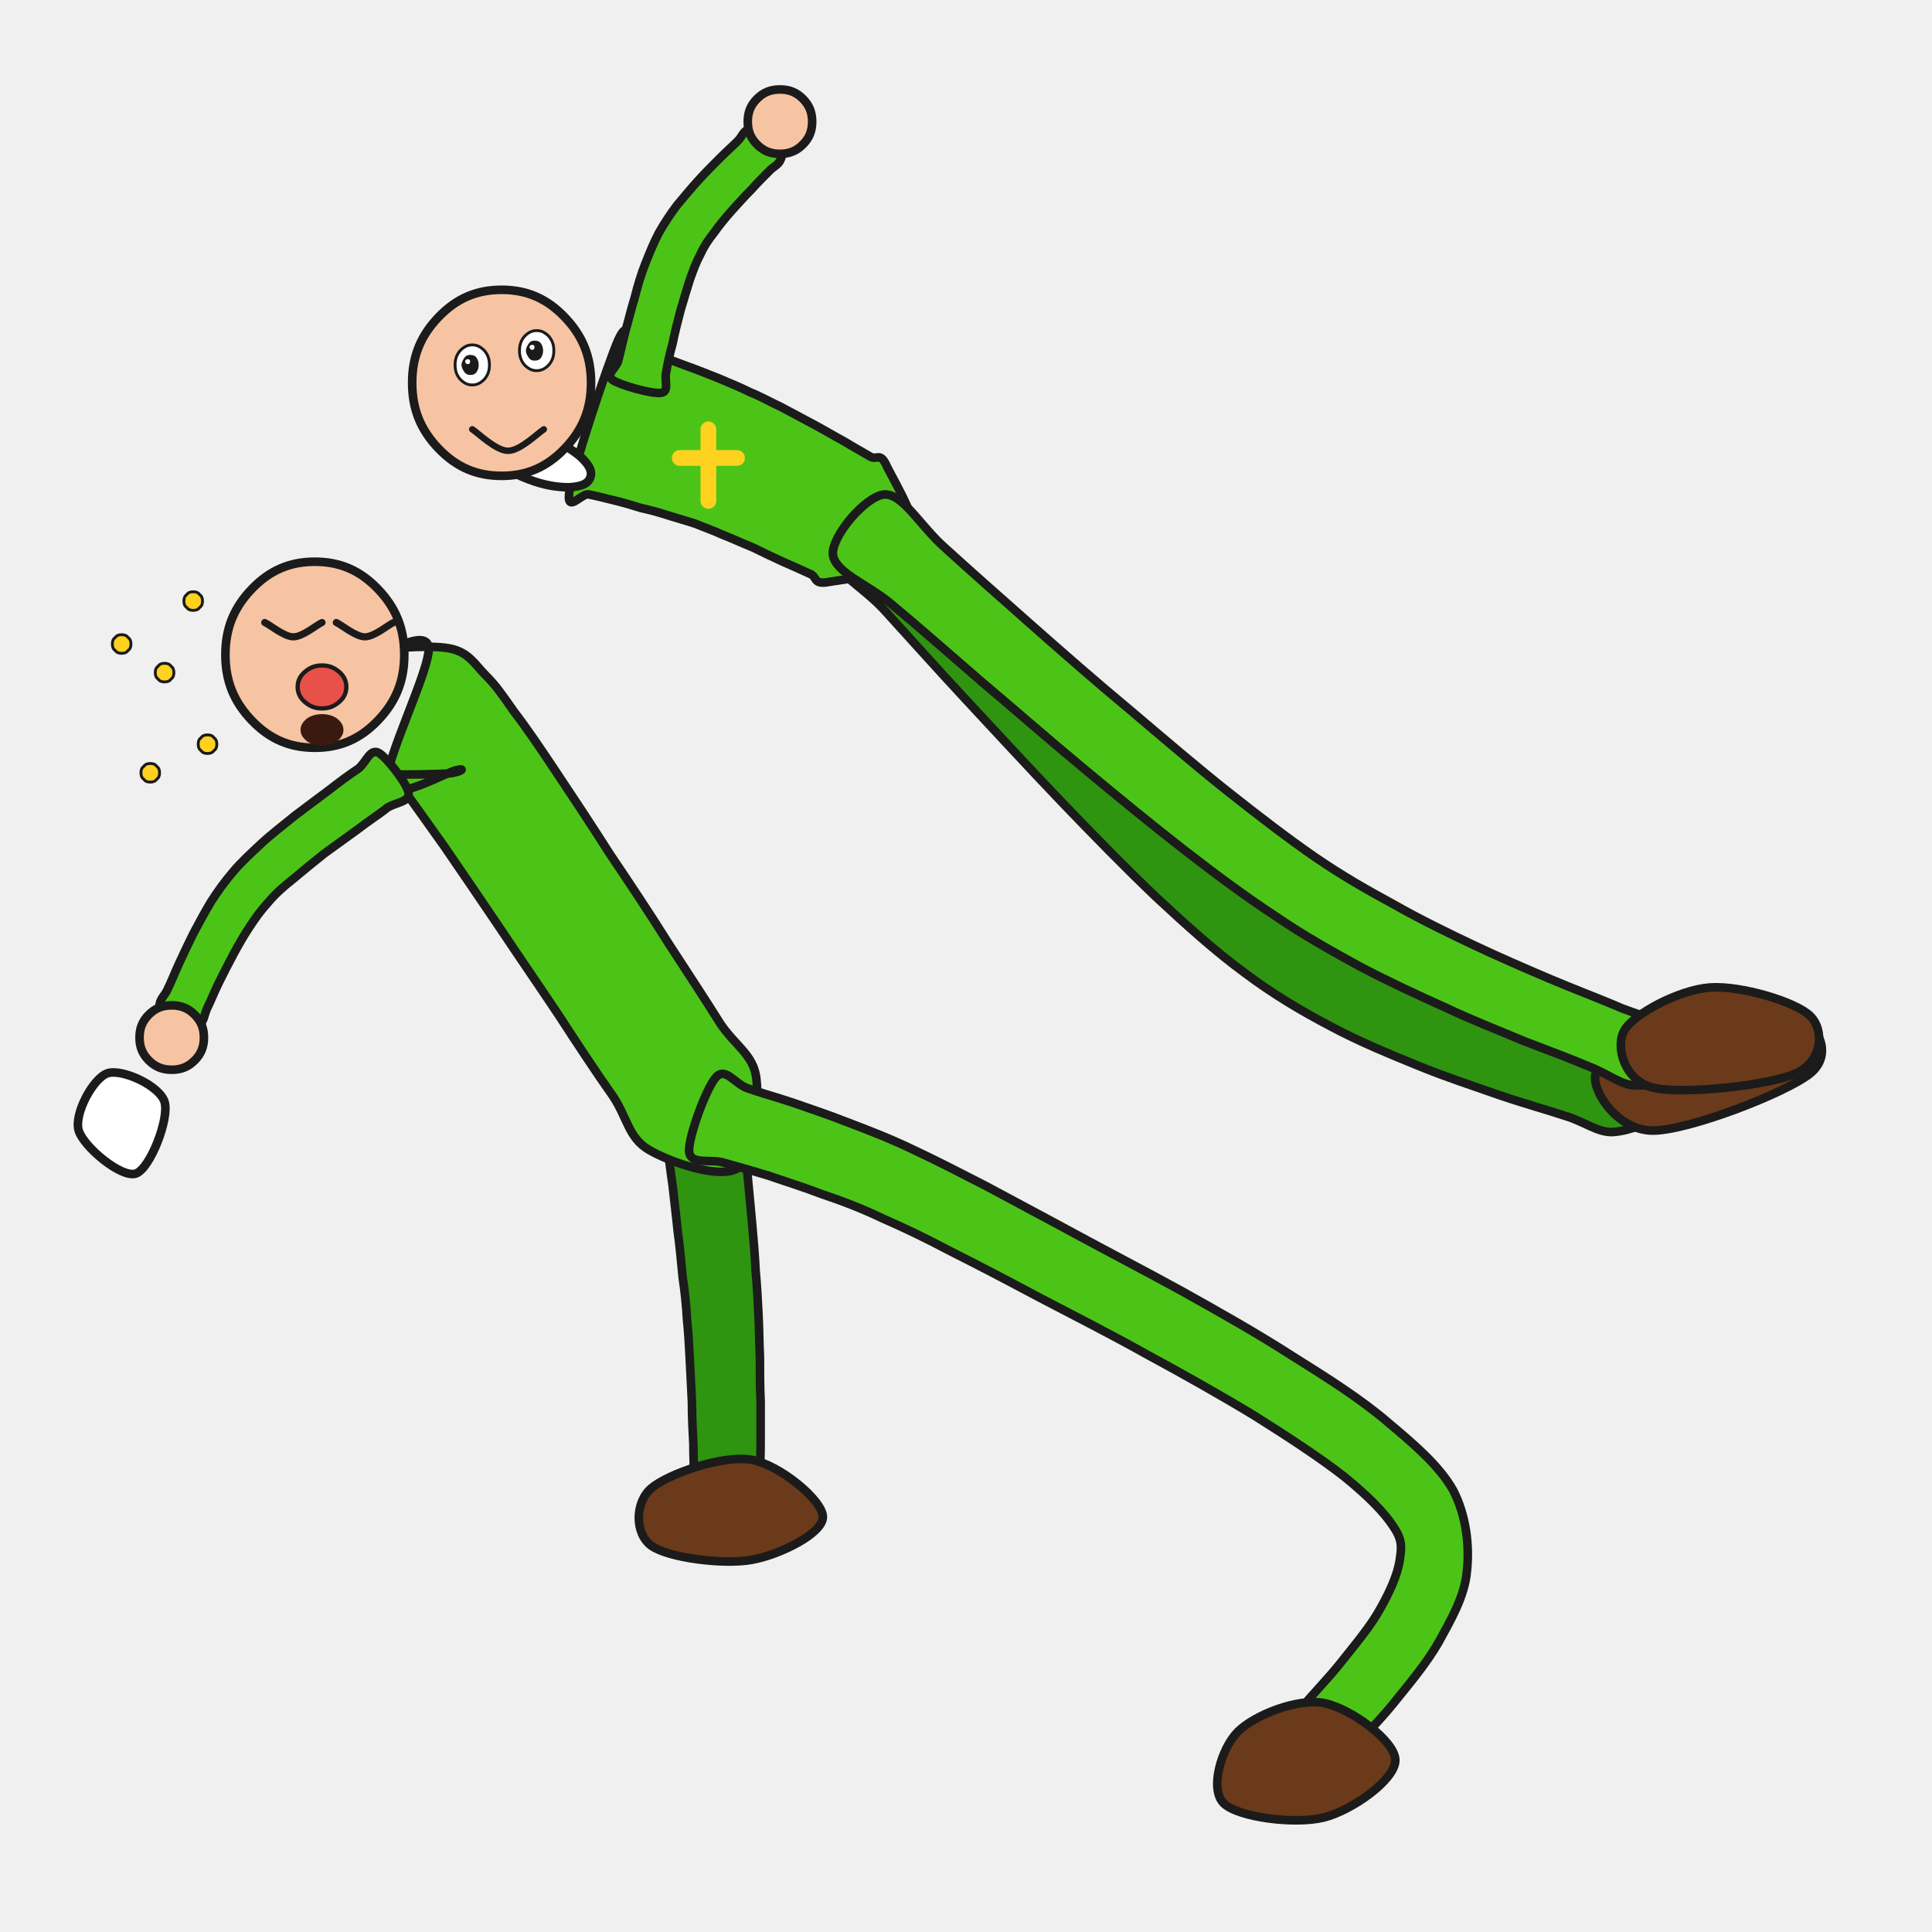
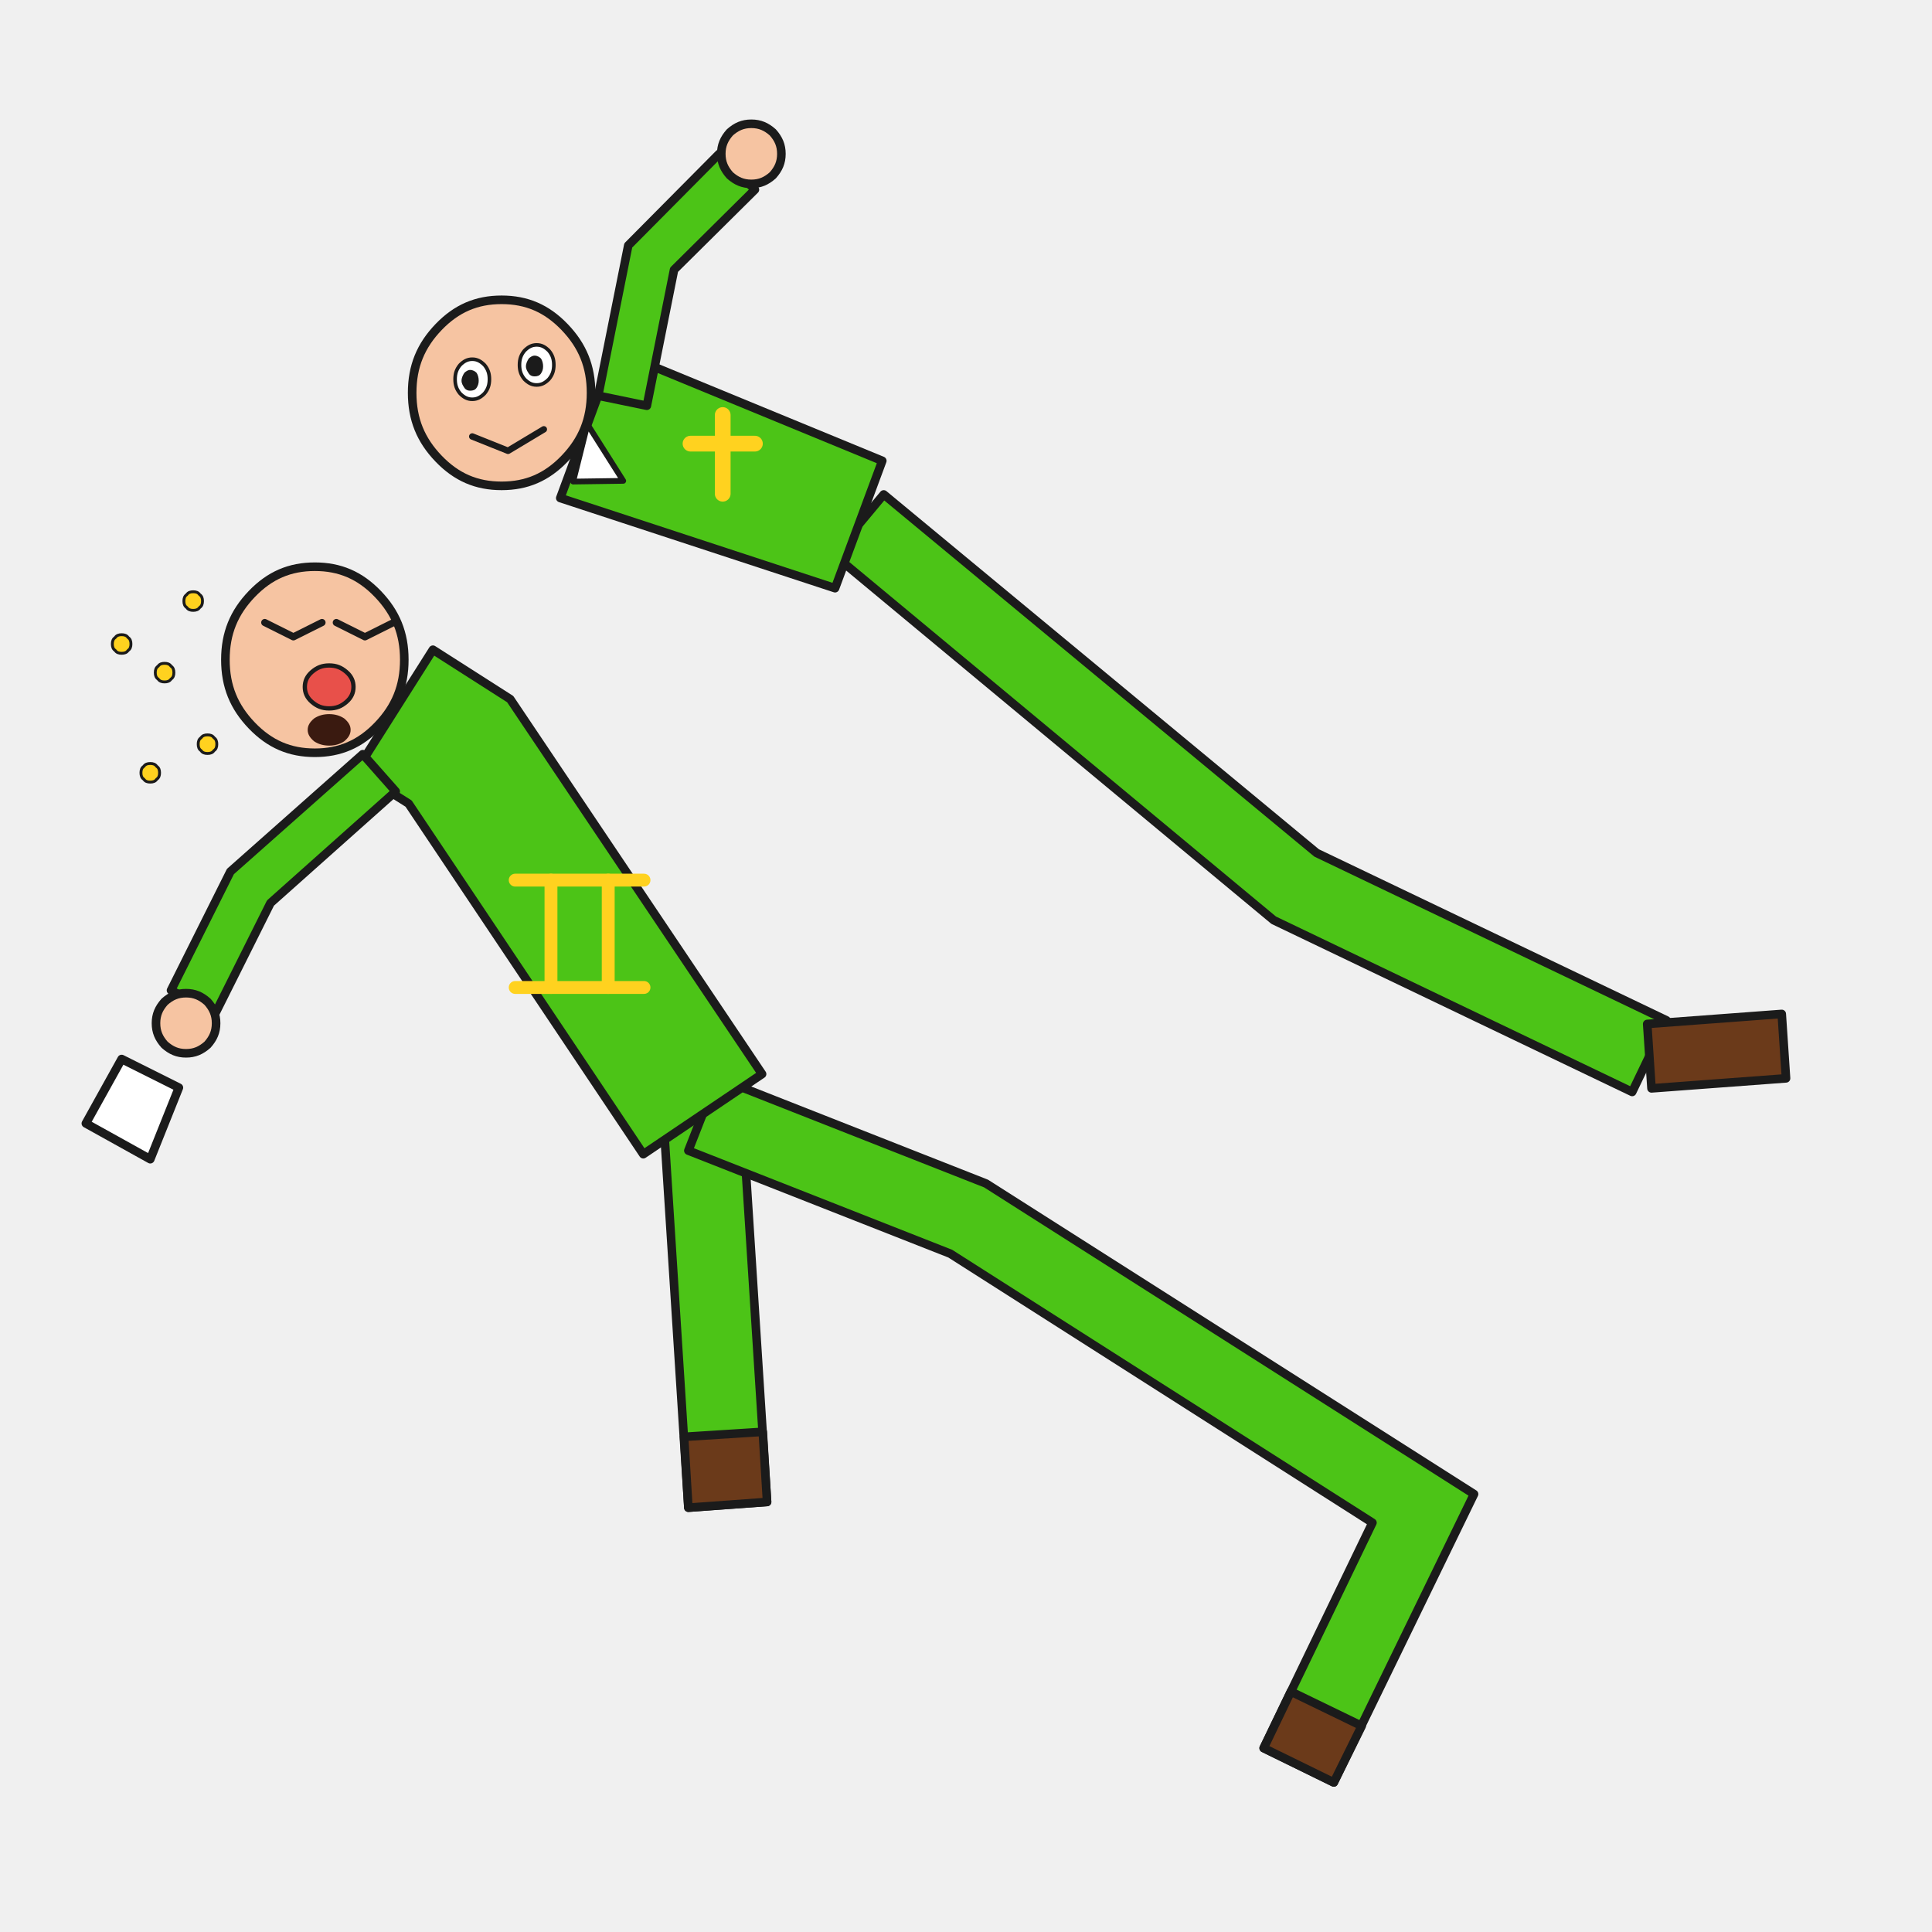
<svg xmlns="http://www.w3.org/2000/svg" viewBox="-135 -150 270 270">
-   <path d="M -19 -72.9 C -19 -70.3 -14.3 -68 -11.2 -64.5 C -8 -61 -4 -56.5 0.1 -52.1 C 4.2 -47.7 8.8 -42.7 13.2 -38.1 C 17.6 -33.5 22.3 -28.7 26.6 -24.6 C 30.9 -20.6 34.9 -17 39 -14 C 43 -11 46.9 -8.7 50.9 -6.6 C 55 -4.4 59.2 -2.7 63.1 -1.1 C 67 0.5 71 1.8 74.4 3 C 77.9 4.2 81.2 5.1 83.9 6 C 86.5 6.8 88.3 8.3 90.4 8.2 C 92.4 8.1 95.7 7 96.2 5.6 C 96.7 4.2 95.2 1.2 93.6 -0.2 C 92.1 -1.6 89.4 -1.8 86.7 -2.8 C 84.1 -3.7 80.8 -4.7 77.4 -5.9 C 74.1 -7.1 70.4 -8.4 66.7 -9.9 C 63.1 -11.5 59.2 -13.2 55.6 -15.2 C 51.9 -17.2 48.7 -19.2 45 -22 C 41.4 -24.8 37.7 -28.1 33.7 -32 C 29.6 -35.9 25 -40.7 20.7 -45.2 C 16.5 -49.8 11.9 -54.8 8 -59.2 C 4 -63.7 0 -68.2 -3.1 -71.7 C -6.3 -75.3 -8.3 -80.3 -11 -80.5 C -13.6 -80.7 -19 -75.6 -19 -72.9 Z" fill="#2f9410" stroke="#1b1b1b" stroke-width="1.2" stroke-linejoin="round" stroke-linecap="round" />
-   <path d="M 88 0 C 88.7 -2.3 95.3 -4.7 100 -6 C 104.7 -7.3 113 -9 116 -8 C 119 -7 121.3 -2.7 118 0 C 114.7 2.7 101 8 96 8 C 91 8 87.3 2.3 88 0 Z" fill="#6b3a1a" stroke="#1b1b1b" stroke-width="1.2" stroke-linejoin="round" stroke-linecap="round" />
-   <path d="M -55.4 -81.5 C -56 -77.9 -53.7 -81.2 -52.7 -80.9 C -51.7 -80.7 -50.5 -80.4 -49.3 -80.1 C -48 -79.8 -46.7 -79.4 -45.4 -79 C -44 -78.7 -42.6 -78.3 -41.4 -77.9 C -40.1 -77.5 -39 -77.2 -37.8 -76.8 C -36.6 -76.3 -35.4 -75.9 -34.1 -75.3 C -32.8 -74.8 -31.3 -74.1 -29.8 -73.5 C -28.4 -72.8 -26.9 -72.1 -25.6 -71.5 C -24.2 -70.9 -22.9 -70.3 -21.8 -69.8 C -20.7 -69.4 -21.5 -68.2 -19 -68.7 C -16.6 -69.1 -8.3 -70 -7 -72.7 C -5.6 -75.4 -9.9 -82.5 -11 -84.7 C -12 -87 -12.4 -85.6 -13.4 -86.2 C -14.4 -86.8 -15.7 -87.5 -17 -88.3 C -18.3 -89 -19.8 -89.9 -21.3 -90.7 C -22.8 -91.5 -24.3 -92.3 -25.8 -93.1 C -27.3 -93.8 -28.7 -94.6 -30.2 -95.2 C -31.6 -95.9 -33.1 -96.5 -34.5 -97.1 C -36 -97.7 -37.5 -98.3 -38.9 -98.8 C -40.3 -99.3 -41.8 -99.9 -43 -100.3 C -44.3 -100.8 -45.5 -101.2 -46.4 -101.6 C -47.3 -101.9 -47.1 -105.8 -48.6 -102.5 C -50.1 -99.1 -54.7 -85.1 -55.4 -81.5 Z" fill="#4cc417" stroke="#1b1b1b" stroke-width="1.2" stroke-linejoin="round" stroke-linecap="round" />
-   <path d="M -18.6 -72.5 C -18.3 -69.9 -13.5 -68.3 -10.1 -65.3 C -6.6 -62.4 -2.3 -58.6 2.1 -54.8 C 6.5 -51.1 11.4 -46.8 16.1 -42.9 C 20.9 -38.9 25.9 -34.8 30.4 -31.3 C 34.9 -27.8 39.1 -24.7 43.2 -22 C 47.3 -19.2 51.1 -17.1 55.1 -14.9 C 59.1 -12.8 63.2 -10.9 67 -9.2 C 70.8 -7.4 74.7 -5.9 78 -4.5 C 81.4 -3.2 84.6 -2 87.2 -0.9 C 89.8 0.1 91.6 1.7 93.7 1.7 C 95.7 1.8 99 0.8 99.6 -0.6 C 100.2 -1.9 98.8 -5 97.3 -6.5 C 95.8 -8 93.3 -8.3 90.7 -9.5 C 88.1 -10.6 84.9 -11.8 81.6 -13.2 C 78.3 -14.6 74.6 -16.2 71 -17.9 C 67.4 -19.6 63.5 -21.5 59.8 -23.6 C 56.1 -25.6 52.6 -27.6 48.8 -30.2 C 44.9 -32.9 41 -35.9 36.7 -39.3 C 32.4 -42.7 27.5 -46.9 22.9 -50.8 C 18.2 -54.7 13.3 -59 9 -62.8 C 4.7 -66.6 0.4 -70.4 -3 -73.5 C -6.4 -76.5 -8.8 -81 -11.4 -80.9 C -14 -80.7 -18.8 -75.1 -18.6 -72.5 Z" fill="#4cc417" stroke="#1b1b1b" stroke-width="1.2" stroke-linejoin="round" stroke-linecap="round" />
-   <path d="M 92 -6 C 93.3 -8.3 99.7 -11.7 104 -12 C 108.3 -12.3 116 -10 118 -8 C 120 -6 119.7 -1.7 116 0 C 112.3 1.7 100 3 96 2 C 92 1 90.7 -3.7 92 -6 Z" fill="#6b3a1a" stroke="#1b1b1b" stroke-width="1.2" stroke-linejoin="round" stroke-linecap="round" />
-   <path d="M -42.6 -95.1 C -41.4 -95.3 -42.2 -96.9 -41.9 -98 C -41.7 -99.2 -41.4 -100.6 -41 -102 C -40.7 -103.5 -40.3 -105.1 -39.9 -106.6 C -39.5 -108 -39 -109.6 -38.6 -110.9 C -38.1 -112.3 -37.7 -113.4 -37.1 -114.5 C -36.6 -115.6 -36 -116.5 -35.2 -117.5 C -34.5 -118.5 -33.6 -119.6 -32.7 -120.6 C -31.8 -121.6 -30.9 -122.6 -30 -123.5 C -29.2 -124.4 -28.3 -125.3 -27.6 -126 C -26.9 -126.8 -26.1 -126.9 -25.8 -128 C -25.5 -129 -25.2 -131.5 -26 -132.2 C -26.7 -132.9 -29.2 -132.3 -30.2 -132 C -31.2 -131.7 -31.2 -131 -31.9 -130.3 C -32.6 -129.6 -33.5 -128.8 -34.4 -127.9 C -35.4 -126.9 -36.4 -125.9 -37.4 -124.8 C -38.4 -123.7 -39.4 -122.5 -40.4 -121.3 C -41.3 -120.1 -42.1 -118.9 -42.9 -117.5 C -43.6 -116.2 -44.2 -114.7 -44.8 -113.2 C -45.4 -111.7 -45.9 -110 -46.3 -108.4 C -46.8 -106.8 -47.2 -105.1 -47.6 -103.7 C -48 -102.2 -48.3 -100.7 -48.6 -99.6 C -48.9 -98.5 -50.4 -97.7 -49.4 -96.9 C -48.4 -96.2 -43.9 -94.9 -42.6 -95.1 Z" fill="#4cc417" stroke="#1b1b1b" stroke-width="1.2" stroke-linejoin="round" stroke-linecap="round" />
-   <path d="M -21.5 -133 C -21.5 -131.7 -21.9 -130.7 -22.8 -129.8 C -23.7 -128.9 -24.7 -128.5 -26 -128.5 C -27.3 -128.5 -28.3 -128.9 -29.2 -129.8 C -30.1 -130.7 -30.5 -131.7 -30.5 -133 C -30.5 -134.3 -30.1 -135.3 -29.2 -136.2 C -28.3 -137.1 -27.3 -137.5 -26 -137.5 C -24.7 -137.5 -23.7 -137.1 -22.8 -136.2 C -21.9 -135.3 -21.5 -134.3 -21.5 -133 Z" fill="#f6c4a2" stroke="#1b1b1b" stroke-width="1.2" stroke-linejoin="round" stroke-linecap="round" />
-   <path d="M -36 -90 L -36 -80" fill="none" stroke="#ffd21f" stroke-width="2.2" stroke-linejoin="round" stroke-linecap="round" />
-   <path d="M -40 -86 L -32 -86" fill="none" stroke="#ffd21f" stroke-width="2.2" stroke-linejoin="round" stroke-linecap="round" />
-   <path d="M -42.3 6.3 C -44 7.1 -42 8.6 -41.8 10.2 C -41.5 11.7 -41.3 13.7 -41 15.7 C -40.8 17.6 -40.5 19.9 -40.3 22 C -40 24.1 -39.8 26.4 -39.6 28.5 C -39.3 30.5 -39.1 32.4 -39 34.3 C -38.8 36.2 -38.7 38 -38.6 40 C -38.5 41.9 -38.4 44.1 -38.3 46 C -38.3 48 -38.2 50 -38.1 51.8 C -38.1 53.6 -38 55.4 -38 56.8 C -37.9 58.2 -38.6 59.1 -37.8 60.4 C -37 61.7 -34.7 64.8 -33.2 64.8 C -31.7 64.8 -29.5 61.6 -28.8 60.2 C -28.1 58.9 -28.8 58.1 -28.8 56.7 C -28.8 55.3 -28.7 53.5 -28.7 51.7 C -28.7 49.9 -28.7 47.8 -28.7 45.8 C -28.8 43.8 -28.8 41.6 -28.8 39.6 C -28.9 37.6 -28.9 35.7 -29 33.7 C -29.1 31.7 -29.2 29.7 -29.4 27.6 C -29.5 25.4 -29.7 23.1 -29.9 20.9 C -30.1 18.8 -30.3 16.5 -30.5 14.5 C -30.7 12.5 -30.9 10.6 -31 9 C -31.2 7.4 -29.5 5.6 -31.3 5.1 C -33.2 4.7 -40.5 5.4 -42.3 6.3 Z" fill="#2f9410" stroke="#1b1b1b" stroke-width="1.2" stroke-linejoin="round" stroke-linecap="round" />
-   <path d="M -44 58 C -41.7 56 -34 53.3 -30 54 C -26 54.7 -20 59.7 -20 62 C -20 64.3 -26 67.3 -30 68 C -34 68.7 -41.7 67.7 -44 66 C -46.3 64.3 -46.3 60 -44 58 Z" fill="#6b3a1a" stroke="#1b1b1b" stroke-width="1.2" stroke-linejoin="round" stroke-linecap="round" />
-   <path d="M -80.9 -40.4 C -80.2 -37.6 -72.5 -42.2 -71.1 -42.4 C -69.7 -42.7 -70.9 -42 -72.4 -41.9 C -73.9 -41.8 -78.7 -41.7 -80.1 -41.8 C -81.6 -41.9 -81.3 -42.8 -81 -42.4 C -80.7 -42 -79.8 -41.1 -78.4 -39.4 C -77.1 -37.6 -75.1 -34.8 -72.9 -31.7 C -70.7 -28.5 -67.9 -24.4 -65.2 -20.4 C -62.6 -16.5 -59.5 -12 -56.9 -8.1 C -54.3 -4.1 -51.6 0 -49.4 3.1 C -47.3 6.2 -47.2 9 -44.3 10.7 C -41.4 12.4 -34.3 14.9 -31.8 13.2 C -29.3 11.5 -28.9 4.1 -29.3 0.7 C -29.7 -2.6 -32.2 -3.8 -34.3 -6.9 C -36.3 -10.1 -39 -14.2 -41.6 -18.2 C -44.1 -22.2 -47.1 -26.7 -49.8 -30.7 C -52.4 -34.8 -55.2 -39 -57.4 -42.3 C -59.6 -45.6 -61.5 -48.4 -63.2 -50.6 C -64.8 -52.9 -65.7 -54.2 -67.1 -55.6 C -68.6 -57.1 -69.4 -58.7 -71.8 -59.3 C -74.2 -59.9 -79.5 -59.5 -81.5 -59.2 C -83.5 -59 -84.8 -57.6 -83.8 -57.7 C -82.7 -57.7 -75.6 -62.5 -75.1 -59.6 C -74.7 -56.7 -81.5 -43.3 -80.9 -40.4 Z" fill="#4cc417" stroke="#1b1b1b" stroke-width="1.2" stroke-linejoin="round" stroke-linecap="round" />
-   <path d="M -38.7 10.9 C -38.5 12.9 -35.7 11.9 -33.8 12.5 C -32 13 -29.9 13.6 -27.6 14.3 C -25.3 15.1 -22.7 15.9 -20.1 16.9 C -17.4 17.8 -14.5 18.9 -11.6 20.3 C -8.6 21.6 -5.7 23 -2.1 24.9 C 1.5 26.7 5.7 28.9 10.2 31.3 C 14.8 33.7 20.3 36.5 25.3 39.3 C 30.3 42 35.8 45.1 40.4 47.9 C 45 50.8 49.6 53.8 52.9 56.4 C 56.1 59 58.4 61.3 59.7 63.3 C 61 65.2 60.9 66.2 60.6 68.1 C 60.3 70.1 59.2 72.5 57.9 74.8 C 56.6 77.2 54.4 79.8 52.5 82.2 C 50.7 84.5 48.3 86.9 46.7 88.9 C 45.1 90.9 43.2 92.3 42.7 94.2 C 42.3 96.1 42.8 99.6 44 100.5 C 45.3 101.3 48.7 100.1 50.3 99.2 C 51.9 98.3 52 96.7 53.6 94.9 C 55.2 93 57.6 90.7 59.7 88.1 C 61.7 85.6 64.2 82.7 66 79.6 C 67.7 76.5 69.7 73.1 70 69.6 C 70.4 66 69.9 61.8 68.1 58.3 C 66.2 54.9 62.7 51.9 59 48.8 C 55.3 45.6 50.4 42.5 45.6 39.5 C 40.8 36.4 35.3 33.3 30.1 30.4 C 25 27.6 19.6 24.8 15 22.3 C 10.4 19.8 6.4 17.7 2.7 15.7 C -1 13.8 -4.1 12.2 -7.3 10.7 C -10.4 9.2 -13.5 8 -16.4 6.9 C -19.2 5.8 -21.9 4.9 -24.2 4.1 C -26.6 3.3 -28.8 2.7 -30.5 2.1 C -32.3 1.5 -33.6 -0.9 -34.9 0.5 C -36.3 2 -38.8 8.9 -38.7 10.9 Z" fill="#4cc417" stroke="#1b1b1b" stroke-width="1.2" stroke-linejoin="round" stroke-linecap="round" />
-   <path d="M 38 92 C 40.3 89.7 46.3 87.3 50 88 C 53.7 88.7 60 93.3 60 96 C 60 98.7 54 103 50 104 C 46 105 38 104 36 102 C 34 100 35.7 94.3 38 92 Z" fill="#6b3a1a" stroke="#1b1b1b" stroke-width="1.2" stroke-linejoin="round" stroke-linecap="round" />
-   <path d="M -82.1 -44.8 C -83.3 -45.4 -83.8 -43.5 -84.9 -42.6 C -86.1 -41.8 -87.6 -40.7 -89 -39.6 C -90.5 -38.5 -92.2 -37.2 -93.8 -36 C -95.4 -34.7 -97.1 -33.4 -98.5 -32.1 C -99.9 -30.8 -101.3 -29.5 -102.4 -28.2 C -103.6 -26.8 -104.6 -25.4 -105.5 -24 C -106.4 -22.5 -107.2 -21 -108 -19.5 C -108.7 -18.1 -109.4 -16.6 -110 -15.3 C -110.6 -14 -111.1 -12.7 -111.6 -11.7 C -112 -10.8 -112.7 -10.4 -112.7 -9.4 C -112.6 -8.3 -112.3 -5.8 -111.4 -5.3 C -110.5 -4.9 -108.2 -6 -107.3 -6.6 C -106.4 -7.3 -106.5 -8.2 -106 -9.2 C -105.5 -10.2 -105 -11.5 -104.4 -12.7 C -103.8 -13.9 -103.1 -15.3 -102.4 -16.6 C -101.7 -17.9 -100.9 -19.3 -100.1 -20.5 C -99.3 -21.7 -98.6 -22.7 -97.6 -23.8 C -96.6 -25 -95.5 -26 -94.1 -27.1 C -92.8 -28.2 -91.2 -29.5 -89.7 -30.7 C -88.2 -31.8 -86.5 -33 -85 -34.1 C -83.6 -35.2 -82 -36.2 -80.9 -37.1 C -79.7 -37.9 -77.7 -37.9 -77.9 -39.2 C -78.1 -40.5 -81 -44.2 -82.1 -44.8 Z" fill="#4cc417" stroke="#1b1b1b" stroke-width="1.2" stroke-linejoin="round" stroke-linecap="round" />
-   <path d="M -106.5 -5 C -106.5 -3.7 -106.9 -2.7 -107.8 -1.8 C -108.7 -0.9 -109.7 -0.5 -111 -0.5 C -112.3 -0.5 -113.3 -0.9 -114.2 -1.8 C -115.1 -2.7 -115.5 -3.7 -115.5 -5 C -115.5 -6.3 -115.1 -7.3 -114.2 -8.2 C -113.3 -9.1 -112.3 -9.5 -111 -9.5 C -109.7 -9.5 -108.7 -9.1 -107.8 -8.2 C -106.9 -7.3 -106.5 -6.3 -106.5 -5 Z" fill="#f6c4a2" stroke="#1b1b1b" stroke-width="1.2" stroke-linejoin="round" stroke-linecap="round" />
-   <path d="M -120 0 C -118 -0.7 -112.7 1.7 -112 4 C -111.3 6.3 -114 13.3 -116 14 C -118 14.7 -123.3 10.3 -124 8 C -124.7 5.7 -122 0.7 -120 0 Z" fill="#ffffff" stroke="#1b1b1b" stroke-width="1.2" stroke-linejoin="round" stroke-linecap="round" />
-   <path d="M -52.5 -83.3 C -52.8 -82.4 -53.7 -82 -55.5 -81.9 C -57.2 -81.9 -59 -82.2 -61.1 -83 C -63.2 -83.8 -64.8 -84.7 -66.1 -85.8 C -67.4 -87 -67.8 -87.9 -67.5 -88.7 C -67.2 -89.6 -66.3 -90 -64.5 -90.1 C -62.8 -90.1 -61 -89.8 -58.9 -89 C -56.8 -88.2 -55.2 -87.3 -53.9 -86.2 C -52.6 -85 -52.2 -84.1 -52.5 -83.3 Z" fill="#ffffff" stroke="#1b1b1b" stroke-width="1.2" stroke-linejoin="round" stroke-linecap="round" />
-   <path d="M -52.4 -96.5 C -52.4 -92.8 -53.6 -89.9 -56.1 -87.3 C -58.6 -84.7 -61.4 -83.5 -64.9 -83.5 C -68.4 -83.5 -71.2 -84.7 -73.7 -87.3 C -76.2 -89.9 -77.4 -92.8 -77.4 -96.5 C -77.4 -100.2 -76.2 -103.1 -73.7 -105.7 C -71.2 -108.3 -68.4 -109.5 -64.9 -109.5 C -61.4 -109.5 -58.6 -108.3 -56.1 -105.7 C -53.6 -103.1 -52.4 -100.2 -52.4 -96.5 Z" fill="#f6c4a2" stroke="#1b1b1b" stroke-width="1.2" stroke-linejoin="round" stroke-linecap="round" />
-   <path d="M -66.6 -99 C -66.6 -98.2 -66.8 -97.6 -67.3 -97 C -67.8 -96.5 -68.3 -96.2 -69 -96.2 C -69.7 -96.2 -70.2 -96.5 -70.7 -97 C -71.2 -97.6 -71.4 -98.2 -71.4 -99 C -71.4 -99.8 -71.2 -100.4 -70.7 -101 C -70.2 -101.5 -69.7 -101.8 -69 -101.8 C -68.3 -101.8 -67.8 -101.5 -67.3 -101 C -66.8 -100.4 -66.6 -99.8 -66.6 -99 Z" fill="#ffffff" stroke="#1b1b1b" stroke-width="0.4" stroke-linejoin="round" stroke-linecap="round" />
-   <path d="M -68.1 -99 C -68.1 -98.6 -68.2 -98.3 -68.4 -98 C -68.6 -97.7 -68.9 -97.6 -69.3 -97.6 C -69.6 -97.6 -69.9 -97.7 -70.1 -98 C -70.3 -98.3 -70.5 -98.6 -70.5 -99 C -70.5 -99.4 -70.3 -99.7 -70.1 -100 C -69.9 -100.3 -69.6 -100.4 -69.3 -100.4 C -68.9 -100.4 -68.6 -100.3 -68.4 -100 C -68.2 -99.7 -68.1 -99.4 -68.1 -99 Z" fill="#1b1b1b" stroke="none" stroke-width="0" stroke-linejoin="round" stroke-linecap="round" />
-   <path d="M -69.3 -99.5 C -69.3 -99.4 -69.3 -99.3 -69.4 -99.2 C -69.4 -99.2 -69.5 -99.1 -69.6 -99.1 C -69.7 -99.1 -69.8 -99.2 -69.9 -99.2 C -69.9 -99.3 -70 -99.4 -70 -99.5 C -70 -99.6 -69.9 -99.7 -69.9 -99.7 C -69.8 -99.8 -69.7 -99.8 -69.6 -99.8 C -69.5 -99.8 -69.4 -99.8 -69.4 -99.7 C -69.3 -99.7 -69.3 -99.6 -69.3 -99.5 Z" fill="#ffffff" stroke="none" stroke-width="1.2" stroke-linejoin="round" stroke-linecap="round" />
-   <path d="M -57.6 -101 C -57.6 -100.2 -57.8 -99.6 -58.3 -99 C -58.8 -98.5 -59.3 -98.2 -60 -98.2 C -60.7 -98.2 -61.2 -98.5 -61.7 -99 C -62.2 -99.6 -62.4 -100.2 -62.4 -101 C -62.4 -101.8 -62.2 -102.4 -61.7 -103 C -61.2 -103.5 -60.7 -103.8 -60 -103.8 C -59.3 -103.8 -58.8 -103.5 -58.3 -103 C -57.8 -102.4 -57.6 -101.8 -57.6 -101 Z" fill="#ffffff" stroke="#1b1b1b" stroke-width="0.4" stroke-linejoin="round" stroke-linecap="round" />
-   <path d="M -59.1 -101 C -59.1 -100.6 -59.2 -100.3 -59.4 -100 C -59.6 -99.7 -59.9 -99.6 -60.3 -99.6 C -60.6 -99.6 -60.9 -99.7 -61.1 -100 C -61.3 -100.3 -61.5 -100.6 -61.5 -101 C -61.5 -101.4 -61.3 -101.7 -61.1 -102 C -60.9 -102.3 -60.6 -102.4 -60.3 -102.4 C -59.9 -102.4 -59.6 -102.3 -59.4 -102 C -59.2 -101.7 -59.1 -101.4 -59.1 -101 Z" fill="#1b1b1b" stroke="none" stroke-width="0" stroke-linejoin="round" stroke-linecap="round" />
-   <path d="M -60.3 -101.5 C -60.3 -101.4 -60.3 -101.3 -60.4 -101.2 C -60.4 -101.2 -60.5 -101.1 -60.6 -101.1 C -60.7 -101.1 -60.8 -101.2 -60.9 -101.2 C -60.9 -101.3 -61 -101.4 -61 -101.5 C -61 -101.6 -60.9 -101.7 -60.9 -101.7 C -60.8 -101.8 -60.7 -101.8 -60.6 -101.8 C -60.5 -101.8 -60.4 -101.8 -60.4 -101.7 C -60.3 -101.7 -60.3 -101.6 -60.3 -101.5 Z" fill="#ffffff" stroke="none" stroke-width="1.2" stroke-linejoin="round" stroke-linecap="round" />
-   <path d="M -69 -90 C -68.2 -89.5 -65.7 -87 -64 -87 C -62.3 -87 -59.8 -89.5 -59 -90" fill="none" stroke="#1b1b1b" stroke-width="0.9" stroke-linejoin="round" stroke-linecap="round" />
-   <path d="M -78.5 -58.5 C -78.5 -54.8 -79.7 -51.9 -82.2 -49.3 C -84.7 -46.7 -87.5 -45.5 -91 -45.5 C -94.5 -45.5 -97.3 -46.7 -99.8 -49.3 C -102.3 -51.9 -103.5 -54.8 -103.5 -58.5 C -103.5 -62.2 -102.3 -65.1 -99.8 -67.7 C -97.3 -70.3 -94.5 -71.5 -91 -71.5 C -87.5 -71.5 -84.7 -70.3 -82.2 -67.7 C -79.7 -65.1 -78.5 -62.2 -78.5 -58.5 Z" fill="#f6c4a2" stroke="#1b1b1b" stroke-width="1.2" stroke-linejoin="round" stroke-linecap="round" />
-   <path d="M -98 -63 C -97.3 -62.7 -95.3 -61 -94 -61 C -92.7 -61 -90.7 -62.7 -90 -63" fill="none" stroke="#1b1b1b" stroke-width="1" stroke-linejoin="round" stroke-linecap="round" />
-   <path d="M -88 -63 C -87.3 -62.7 -85.3 -61 -84 -61 C -82.7 -61 -80.7 -62.7 -80 -63" fill="none" stroke="#1b1b1b" stroke-width="1" stroke-linejoin="round" stroke-linecap="round" />
-   <path d="M -86.6 -54 C -86.6 -53.2 -86.9 -52.5 -87.6 -51.9 C -88.3 -51.3 -89 -51 -90 -51 C -91 -51 -91.7 -51.3 -92.4 -51.9 C -93.1 -52.5 -93.4 -53.2 -93.4 -54 C -93.4 -54.8 -93.1 -55.5 -92.4 -56.1 C -91.7 -56.7 -91 -57 -90 -57 C -89 -57 -88.3 -56.7 -87.6 -56.1 C -86.9 -55.5 -86.6 -54.8 -86.6 -54 Z" fill="#e8504a" stroke="#1b1b1b" stroke-width="0.6" stroke-linejoin="round" stroke-linecap="round" />
-   <path d="M -87 -48 C -87 -47.4 -87.3 -46.9 -87.9 -46.4 C -88.5 -46 -89.2 -45.8 -90 -45.8 C -90.8 -45.8 -91.5 -46 -92.1 -46.4 C -92.7 -46.9 -93 -47.4 -93 -48 C -93 -48.6 -92.7 -49.1 -92.1 -49.6 C -91.5 -50 -90.8 -50.2 -90 -50.2 C -89.2 -50.2 -88.5 -50 -87.9 -49.6 C -87.3 -49.1 -87 -48.6 -87 -48 Z" fill="#3a1a10" stroke="none" stroke-width="1.2" stroke-linejoin="round" stroke-linecap="round" />
+   <path d="M -18.5 -72.5 L 43 -21.4 L 93.1 2.6 L 97.9 -7.4 L 49 -30.8 L -11.5 -80.9 Z" fill="#4cc417" stroke="#1b1b1b" stroke-width="1.2" stroke-linejoin="round" stroke-linecap="round" />
+   <path d="M 95.8 2.1 L 114.6 0.7 L 114 -8.3 L 95.2 -6.9 Z" fill="#6b3a1a" stroke="#1b1b1b" stroke-width="1.2" stroke-linejoin="round" stroke-linecap="round" />
+   <path d="M -56.7 -80.4 L -18.3 -67.8 L -11.7 -85.6 L -49.1 -101 Z" fill="#4cc417" stroke="#1b1b1b" stroke-width="1.2" stroke-linejoin="round" stroke-linecap="round" />
+   <path d="M -52.9 -90.7 L -54.9 -82.7 L -47.9 -82.8 Z" fill="#ffffff" stroke="#1b1b1b" stroke-width="0.8" stroke-linejoin="round" stroke-linecap="round" />
+   <path d="M -44.6 -93.3 L -40.8 -112.3 L -29.5 -123.5 L -34.5 -128.5 L -47.2 -115.7 L -51.4 -94.7 Z" fill="#4cc417" stroke="#1b1b1b" stroke-width="1.2" stroke-linejoin="round" stroke-linecap="round" />
+   <path d="M -25.8 -128.5 C -25.8 -127.3 -26.2 -126.4 -27 -125.5 C -27.9 -124.7 -28.8 -124.3 -30 -124.3 C -31.2 -124.3 -32.1 -124.7 -33 -125.5 C -33.8 -126.4 -34.2 -127.3 -34.2 -128.5 C -34.2 -129.7 -33.8 -130.6 -33 -131.5 C -32.1 -132.3 -31.2 -132.7 -30 -132.7 C -28.8 -132.7 -27.9 -132.3 -27 -131.5 C -26.2 -130.6 -25.8 -129.7 -25.8 -128.5 Z" fill="#f6c4a2" stroke="#1b1b1b" stroke-width="1.2" stroke-linejoin="round" stroke-linecap="round" />
+   <path d="M -34 -92 L -34 -81" fill="none" stroke="#ffd21f" stroke-width="2.2" stroke-linejoin="round" stroke-linecap="round" />
+   <path d="M -38.5 -88 L -29.5 -88" fill="none" stroke="#ffd21f" stroke-width="2.2" stroke-linejoin="round" stroke-linecap="round" />
+   <path d="M -52.4 -95.1 C -52.4 -91.4 -53.6 -88.5 -56.1 -85.9 C -58.6 -83.3 -61.4 -82.1 -64.9 -82.1 C -68.4 -82.1 -71.2 -83.3 -73.7 -85.9 C -76.2 -88.5 -77.4 -91.4 -77.4 -95.1 C -77.4 -98.8 -76.2 -101.7 -73.7 -104.3 C -71.2 -106.9 -68.4 -108.1 -64.9 -108.1 C -61.4 -108.1 -58.6 -106.9 -56.1 -104.3 C -53.6 -101.7 -52.4 -98.8 -52.4 -95.1 Z" fill="#f6c4a2" stroke="#1b1b1b" stroke-width="1.2" stroke-linejoin="round" stroke-linecap="round" />
+   <path d="M -66.6 -97 C -66.6 -96.2 -66.8 -95.6 -67.3 -95 C -67.8 -94.5 -68.3 -94.2 -69 -94.2 C -69.7 -94.2 -70.2 -94.5 -70.7 -95 C -71.2 -95.6 -71.4 -96.2 -71.4 -97 C -71.4 -97.8 -71.2 -98.4 -70.7 -99 C -70.2 -99.5 -69.7 -99.8 -69 -99.8 C -68.3 -99.8 -67.8 -99.5 -67.3 -99 C -66.8 -98.4 -66.6 -97.8 -66.6 -97 Z" fill="#ffffff" stroke="#1b1b1b" stroke-width="0.5" stroke-linejoin="round" stroke-linecap="round" />
+   <path d="M -68.1 -96.8 C -68.1 -96.4 -68.2 -96.1 -68.4 -95.8 C -68.6 -95.5 -68.9 -95.4 -69.3 -95.4 C -69.6 -95.4 -69.9 -95.5 -70.1 -95.8 C -70.3 -96.1 -70.5 -96.4 -70.5 -96.8 C -70.5 -97.2 -70.3 -97.6 -70.1 -97.9 C -69.9 -98.1 -69.6 -98.3 -69.3 -98.3 C -68.9 -98.3 -68.6 -98.1 -68.4 -97.9 C -68.2 -97.6 -68.1 -97.2 -68.1 -96.8 Z" fill="#1b1b1b" stroke="none" stroke-width="1.2" stroke-linejoin="round" stroke-linecap="round" />
+   <path d="M -57.6 -99 C -57.6 -98.2 -57.8 -97.6 -58.3 -97 C -58.8 -96.5 -59.3 -96.2 -60 -96.2 C -60.7 -96.2 -61.2 -96.5 -61.7 -97 C -62.2 -97.6 -62.4 -98.2 -62.4 -99 C -62.4 -99.8 -62.2 -100.4 -61.7 -101 C -61.2 -101.5 -60.7 -101.8 -60 -101.8 C -59.3 -101.8 -58.8 -101.5 -58.3 -101 C -57.8 -100.4 -57.6 -99.8 -57.6 -99 Z" fill="#ffffff" stroke="#1b1b1b" stroke-width="0.5" stroke-linejoin="round" stroke-linecap="round" />
+   <path d="M -59.1 -98.8 C -59.1 -98.4 -59.2 -98.1 -59.4 -97.8 C -59.6 -97.5 -59.9 -97.4 -60.3 -97.4 C -60.6 -97.4 -60.9 -97.5 -61.1 -97.8 C -61.3 -98.1 -61.5 -98.4 -61.5 -98.8 C -61.5 -99.2 -61.3 -99.6 -61.1 -99.9 C -60.9 -100.1 -60.6 -100.3 -60.3 -100.3 C -59.9 -100.3 -59.6 -100.1 -59.4 -99.9 C -59.2 -99.6 -59.1 -99.2 -59.1 -98.8 Z" fill="#1b1b1b" stroke="none" stroke-width="1.2" stroke-linejoin="round" stroke-linecap="round" />
+   <path d="M -69 -89 L -64 -87 L -59 -90" fill="none" stroke="#1b1b1b" stroke-width="0.9" stroke-linejoin="round" stroke-linecap="round" />
+   <path d="M -42.3 6.1 L -38.8 60.7 L -27.8 59.9 L -31.3 5.3 Z" fill="#4cc417" stroke="#1b1b1b" stroke-width="1.2" stroke-linejoin="round" stroke-linecap="round" />
+   <path d="M -39.4 50.8 L -38.8 60.7 L -27.8 59.9 L -28.4 50.1 Z" fill="#6b3a1a" stroke="#1b1b1b" stroke-width="1.2" stroke-linejoin="round" stroke-linecap="round" />
+   <path d="M -38.8 10.8 L -2.2 25.2 L 56.8 62.8 L 41.6 94.3 L 51.4 99.1 L 71 58.8 L 2.8 15.4 L -34.8 0.6 Z" fill="#4cc417" stroke="#1b1b1b" stroke-width="1.2" stroke-linejoin="round" stroke-linecap="round" />
+   <path d="M 45.4 86.4 L 41.6 94.3 L 51.4 99.1 L 55.3 91.2 Z" fill="#6b3a1a" stroke="#1b1b1b" stroke-width="1.2" stroke-linejoin="round" stroke-linecap="round" />
+   <path d="M -85.2 -42.3 L -77.9 -37.7 L -45.1 11.3 L -28.5 0.1 L -63.7 -52.3 L -74.5 -59.2 Z" fill="#4cc417" stroke="#1b1b1b" stroke-width="1.2" stroke-linejoin="round" stroke-linecap="round" />
+   <path d="M -84.3 -44.6 L -102.8 -28.2 L -111.1 -11.6 L -104.9 -8.4 L -97.2 -23.8 L -79.7 -39.4 Z" fill="#4cc417" stroke="#1b1b1b" stroke-width="1.2" stroke-linejoin="round" stroke-linecap="round" />
+   <path d="M -104.8 -7 C -104.8 -5.8 -105.2 -4.9 -106 -4 C -106.9 -3.2 -107.8 -2.8 -109 -2.8 C -110.2 -2.8 -111.1 -3.2 -112 -4 C -112.8 -4.9 -113.2 -5.8 -113.2 -7 C -113.2 -8.2 -112.8 -9.1 -112 -10 C -111.1 -10.8 -110.2 -11.2 -109 -11.2 C -107.8 -11.2 -106.9 -10.8 -106 -10 C -105.2 -9.1 -104.8 -8.2 -104.8 -7 Z" fill="#f6c4a2" stroke="#1b1b1b" stroke-width="1.2" stroke-linejoin="round" stroke-linecap="round" />
+   <path d="M -118 -2 L -110 2 L -114 12 L -123 7 Z" fill="#ffffff" stroke="#1b1b1b" stroke-width="1.2" stroke-linejoin="round" stroke-linecap="round" />
+   <path d="M -63 -27 L -45 -27" fill="none" stroke="#ffd21f" stroke-width="1.8" stroke-linejoin="round" stroke-linecap="round" />
+   <path d="M -63 -12 L -45 -12" fill="none" stroke="#ffd21f" stroke-width="1.8" stroke-linejoin="round" stroke-linecap="round" />
+   <path d="M -58 -27 L -58 -12" fill="none" stroke="#ffd21f" stroke-width="1.8" stroke-linejoin="round" stroke-linecap="round" />
+   <path d="M -50 -27 L -50 -12" fill="none" stroke="#ffd21f" stroke-width="1.8" stroke-linejoin="round" stroke-linecap="round" />
+   <path d="M -78.5 -57.8 C -78.5 -54.1 -79.7 -51.2 -82.2 -48.6 C -84.7 -46 -87.5 -44.8 -91 -44.8 C -94.5 -44.8 -97.3 -46 -99.8 -48.6 C -102.3 -51.2 -103.5 -54.1 -103.5 -57.8 C -103.5 -61.5 -102.3 -64.4 -99.8 -67 C -97.3 -69.6 -94.5 -70.8 -91 -70.8 C -87.5 -70.8 -84.7 -69.6 -82.2 -67 C -79.7 -64.4 -78.5 -61.5 -78.5 -57.8 Z" fill="#f6c4a2" stroke="#1b1b1b" stroke-width="1.2" stroke-linejoin="round" stroke-linecap="round" />
+   <path d="M -98 -63 L -94 -61 L -90 -63" fill="none" stroke="#1b1b1b" stroke-width="1" stroke-linejoin="round" stroke-linecap="round" />
+   <path d="M -88 -63 L -84 -61 L -80 -63" fill="none" stroke="#1b1b1b" stroke-width="1" stroke-linejoin="round" stroke-linecap="round" />
+   <path d="M -85.6 -54 C -85.6 -53.2 -85.9 -52.5 -86.6 -51.9 C -87.3 -51.3 -88 -51 -89 -51 C -90 -51 -90.7 -51.3 -91.4 -51.9 C -92.1 -52.5 -92.4 -53.2 -92.4 -54 C -92.4 -54.8 -92.1 -55.5 -91.4 -56.1 C -90.7 -56.7 -90 -57 -89 -57 C -88 -57 -87.3 -56.7 -86.6 -56.1 C -85.9 -55.5 -85.6 -54.8 -85.6 -54 Z" fill="#e8504a" stroke="#1b1b1b" stroke-width="0.6" stroke-linejoin="round" stroke-linecap="round" />
+   <path d="M -86 -48 C -86 -47.4 -86.3 -46.9 -86.9 -46.4 C -87.5 -46 -88.2 -45.8 -89 -45.8 C -89.8 -45.8 -90.5 -46 -91.1 -46.4 C -91.7 -46.9 -92 -47.4 -92 -48 C -92 -48.6 -91.7 -49.1 -91.1 -49.6 C -90.5 -50 -89.8 -50.2 -89 -50.2 C -88.2 -50.2 -87.5 -50 -86.9 -49.6 C -86.3 -49.1 -86 -48.6 -86 -48 Z" fill="#3a1a10" stroke="none" stroke-width="1.2" stroke-linejoin="round" stroke-linecap="round" />
  <path d="M -106.7 -66 C -106.7 -65.6 -106.8 -65.3 -107.1 -65.1 C -107.3 -64.8 -107.6 -64.7 -108 -64.7 C -108.4 -64.7 -108.7 -64.8 -108.9 -65.1 C -109.2 -65.3 -109.3 -65.6 -109.3 -66 C -109.3 -66.4 -109.2 -66.7 -108.9 -66.9 C -108.7 -67.2 -108.4 -67.3 -108 -67.3 C -107.6 -67.3 -107.3 -67.2 -107.1 -66.9 C -106.8 -66.7 -106.7 -66.4 -106.7 -66 Z" fill="#ffd21f" stroke="#1b1b1b" stroke-width="0.4" stroke-linejoin="round" stroke-linecap="round" />
  <path d="M -110.7 -56 C -110.7 -55.6 -110.8 -55.3 -111.1 -55.1 C -111.3 -54.8 -111.6 -54.7 -112 -54.7 C -112.4 -54.7 -112.7 -54.8 -112.9 -55.1 C -113.2 -55.3 -113.3 -55.6 -113.3 -56 C -113.3 -56.4 -113.2 -56.7 -112.9 -56.9 C -112.7 -57.2 -112.4 -57.3 -112 -57.3 C -111.6 -57.3 -111.3 -57.2 -111.1 -56.9 C -110.8 -56.7 -110.7 -56.4 -110.7 -56 Z" fill="#ffd21f" stroke="#1b1b1b" stroke-width="0.4" stroke-linejoin="round" stroke-linecap="round" />
  <path d="M -104.7 -46 C -104.7 -45.6 -104.8 -45.3 -105.1 -45.1 C -105.3 -44.8 -105.6 -44.7 -106 -44.7 C -106.4 -44.7 -106.7 -44.8 -106.9 -45.1 C -107.2 -45.3 -107.3 -45.6 -107.3 -46 C -107.3 -46.4 -107.2 -46.7 -106.9 -46.9 C -106.7 -47.2 -106.4 -47.3 -106 -47.3 C -105.6 -47.3 -105.3 -47.2 -105.1 -46.9 C -104.8 -46.7 -104.7 -46.4 -104.7 -46 Z" fill="#ffd21f" stroke="#1b1b1b" stroke-width="0.4" stroke-linejoin="round" stroke-linecap="round" />
  <path d="M -112.7 -42 C -112.7 -41.6 -112.8 -41.3 -113.1 -41.1 C -113.3 -40.8 -113.6 -40.7 -114 -40.7 C -114.4 -40.7 -114.7 -40.8 -114.9 -41.1 C -115.2 -41.3 -115.3 -41.6 -115.3 -42 C -115.3 -42.4 -115.2 -42.7 -114.9 -42.9 C -114.7 -43.2 -114.4 -43.3 -114 -43.3 C -113.6 -43.3 -113.3 -43.2 -113.1 -42.9 C -112.8 -42.7 -112.7 -42.4 -112.7 -42 Z" fill="#ffd21f" stroke="#1b1b1b" stroke-width="0.4" stroke-linejoin="round" stroke-linecap="round" />
  <path d="M -116.7 -60 C -116.7 -59.6 -116.8 -59.3 -117.1 -59.1 C -117.3 -58.8 -117.6 -58.7 -118 -58.7 C -118.4 -58.7 -118.7 -58.8 -118.9 -59.1 C -119.2 -59.3 -119.3 -59.6 -119.3 -60 C -119.3 -60.4 -119.2 -60.7 -118.9 -60.9 C -118.7 -61.2 -118.4 -61.3 -118 -61.3 C -117.6 -61.3 -117.3 -61.2 -117.1 -60.9 C -116.8 -60.7 -116.7 -60.4 -116.7 -60 Z" fill="#ffd21f" stroke="#1b1b1b" stroke-width="0.4" stroke-linejoin="round" stroke-linecap="round" />
</svg>
